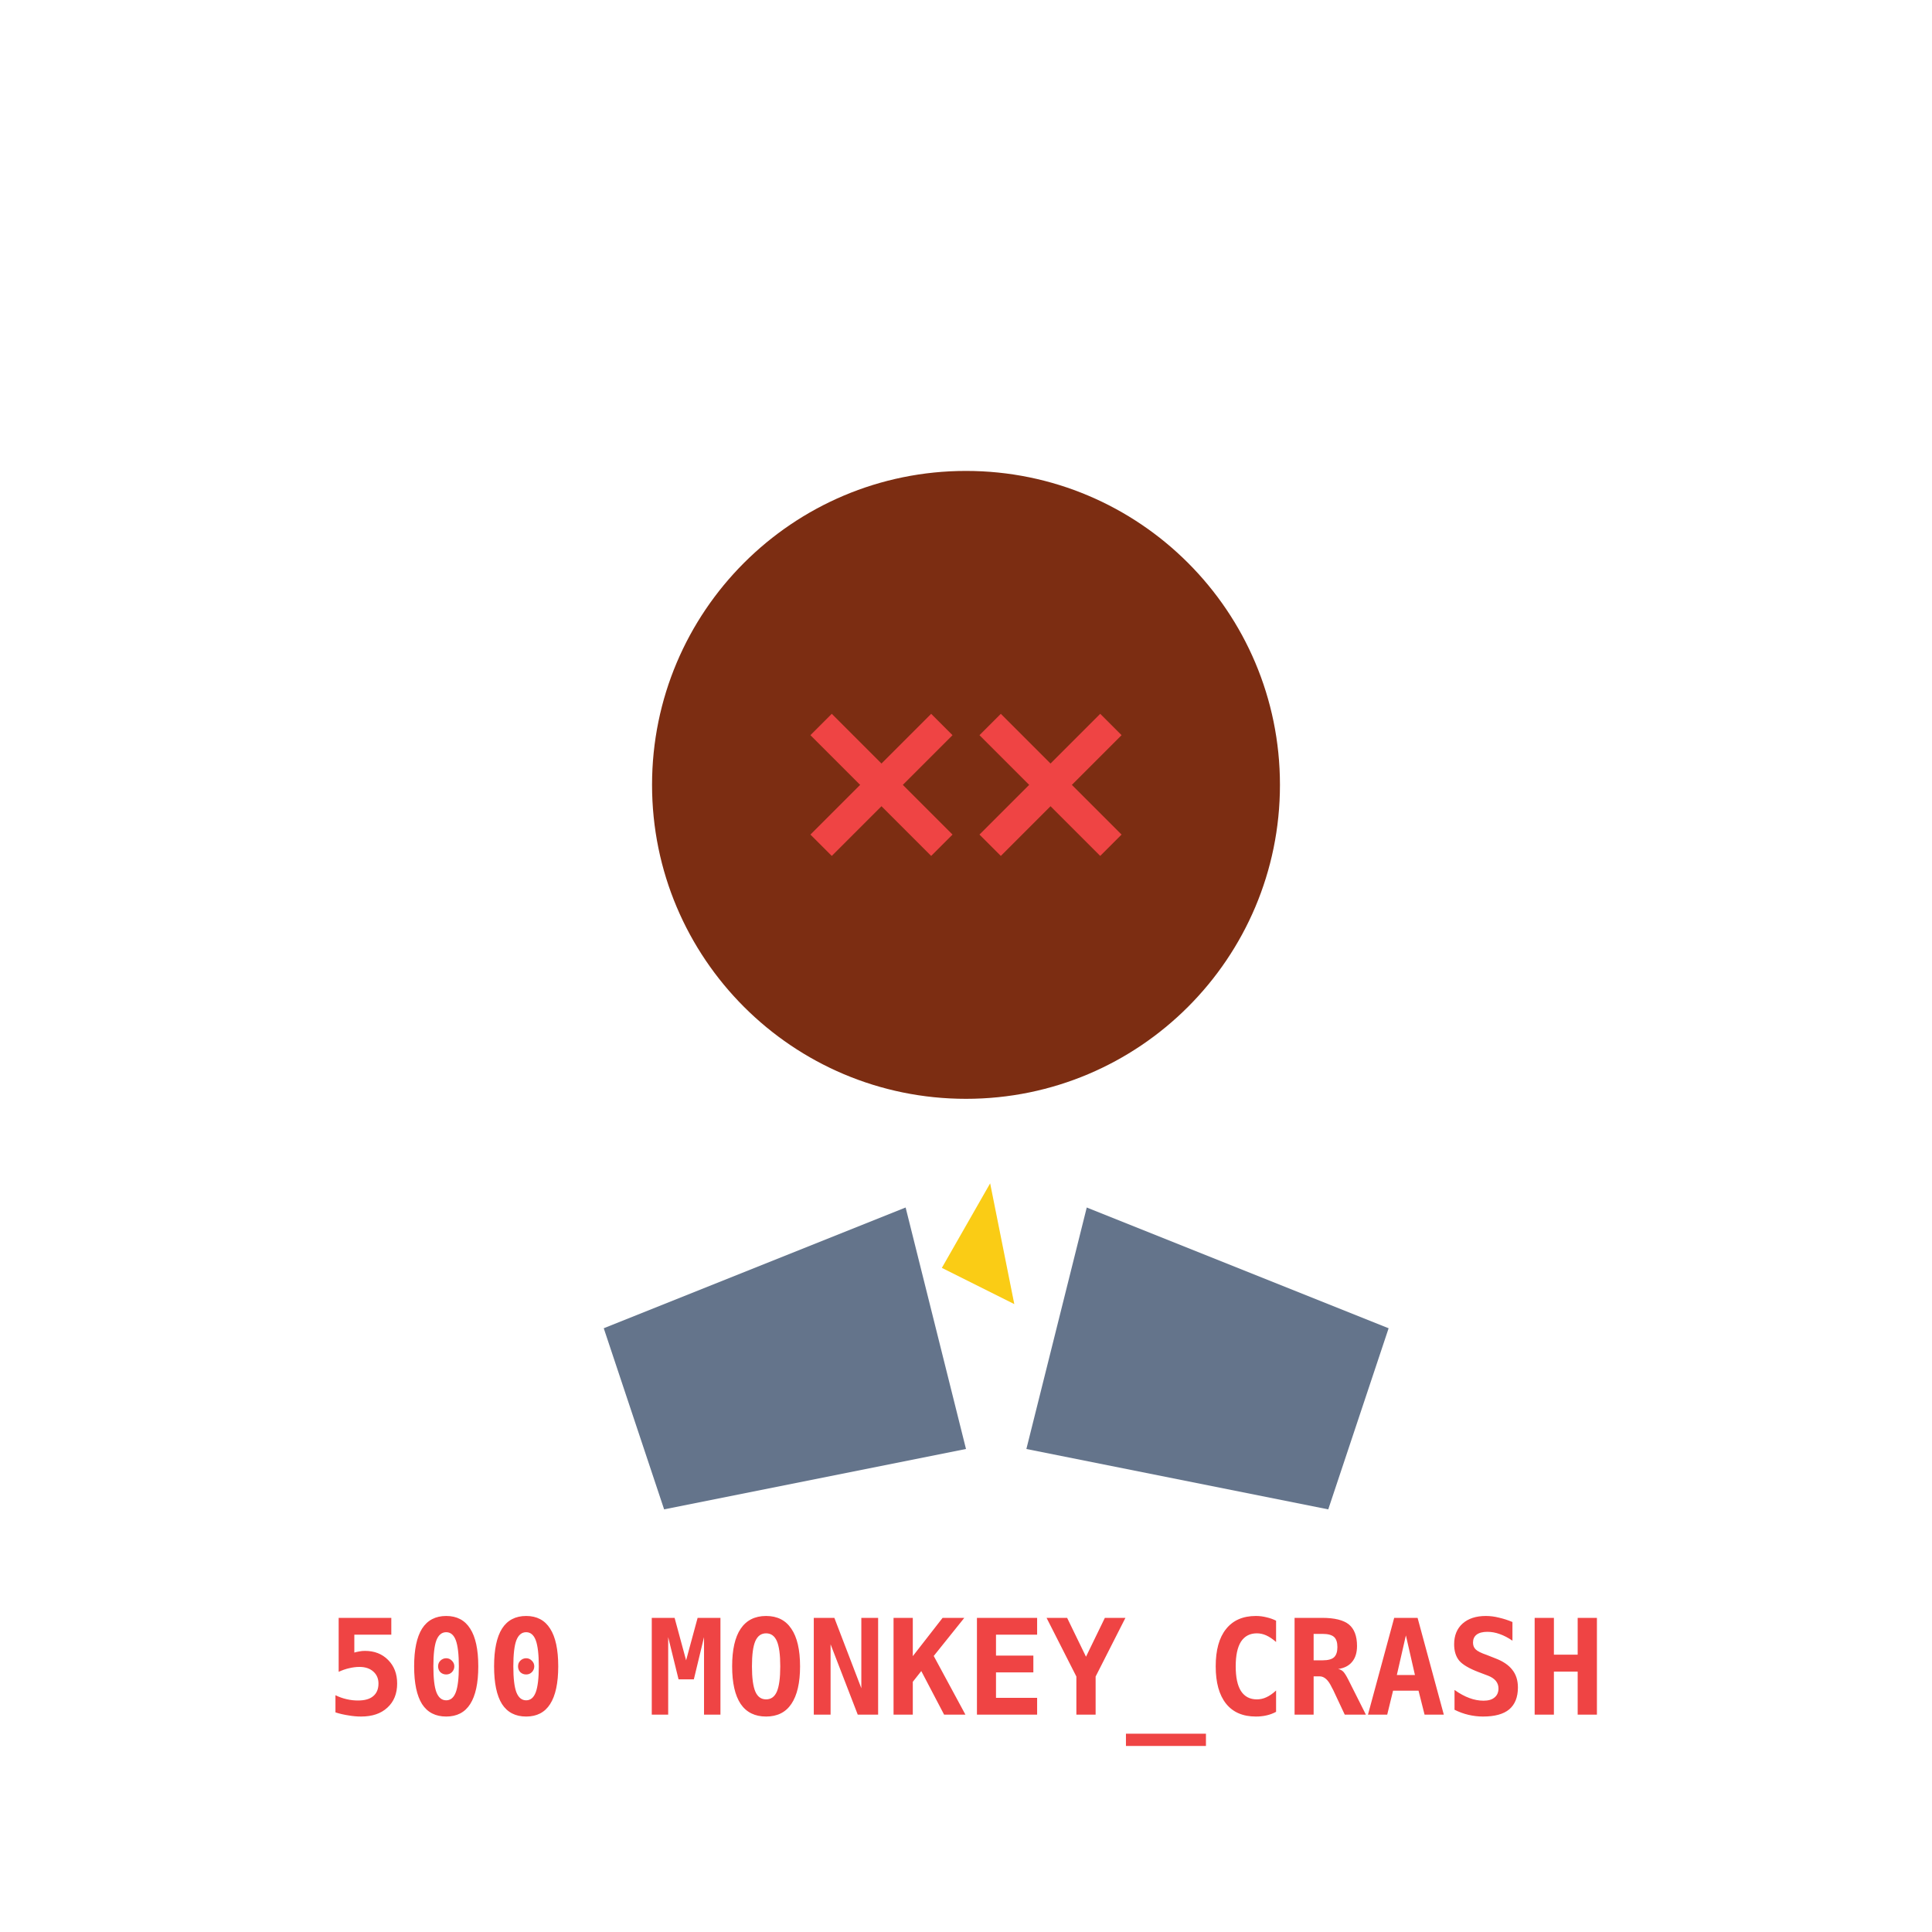
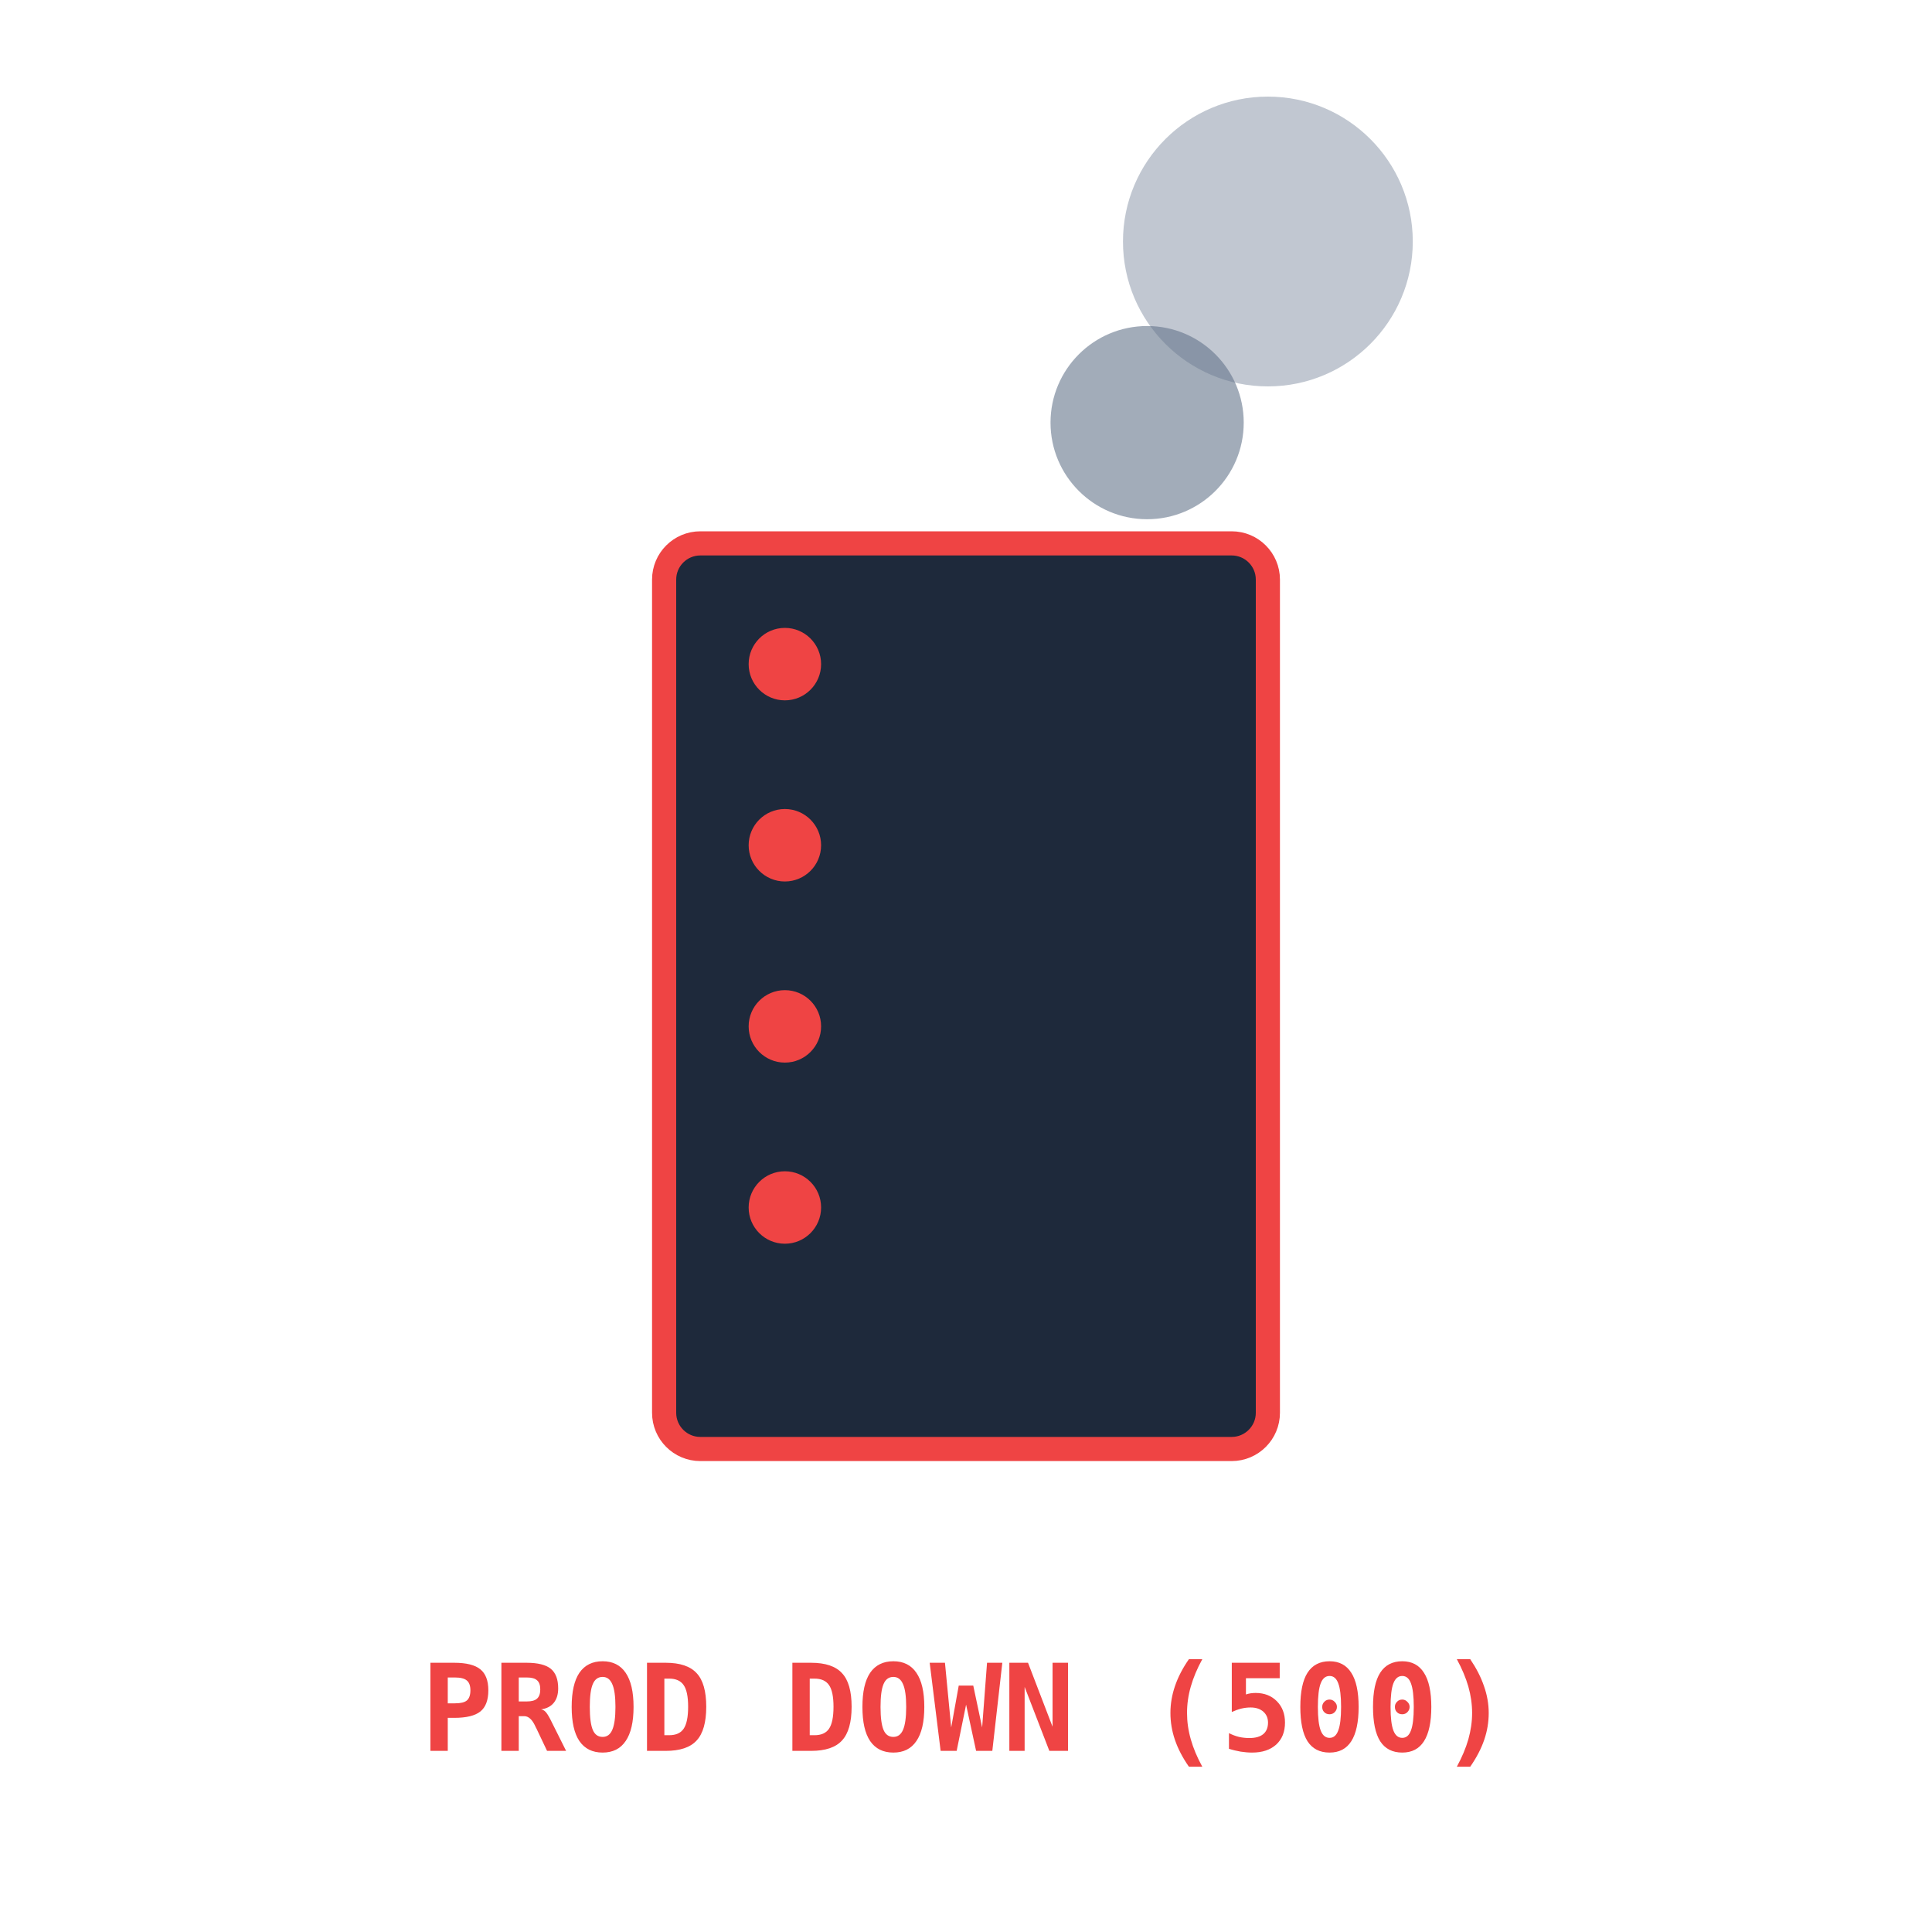
<svg xmlns="http://www.w3.org/2000/svg" viewBox="0 0 160 160" width="100%" height="100%">
-   <g>
-     <circle cx="80" cy="65" r="26" fill="#7c2d12" />
-     <line x1="68" y1="60" x2="78" y2="70" stroke="#ef4444" stroke-width="2.5" />
-     <line x1="78" y1="60" x2="68" y2="70" stroke="#ef4444" stroke-width="2.5" />
-     <line x1="82" y1="60" x2="92" y2="70" stroke="#ef4444" stroke-width="2.5" />
-     <line x1="92" y1="60" x2="82" y2="70" stroke="#ef4444" stroke-width="2.5" />
-     <polygon points="50,110 75,100 80,120 55,125" fill="#64748b" />
-     <polygon points="85,120 90,100 115,110 110,125" fill="#64748b" />
-     <polygon points="78,105 82,98 84,108" fill="#facc15" />
-     <text x="80" y="142" font-family="monospace" font-size="11" font-weight="bold" fill="#ef4444" text-anchor="middle">500 MONKEY_CRASH</text>
-   </g>
+   <rect x="55" y="45" width="50" height="75" rx="3" fill="#1e293b" stroke="#ef4444" stroke-width="2" />
+   <circle cx="65" cy="55" r="3" fill="#ef4444" />
+   <circle cx="65" cy="70" r="3" fill="#ef4444" />
+   <circle cx="65" cy="85" r="3" fill="#ef4444" />
+   <circle cx="65" cy="100" r="3" fill="#ef4444" />
+   <circle cx="95" cy="35" r="8" fill="#64748b" opacity="0.6" />
+   <circle cx="105" cy="20" r="12" fill="#64748b" opacity="0.4" />
+   <text x="80" y="145" font-family="monospace" font-size="10" font-weight="bold" fill="#ef4444" text-anchor="middle">PROD DOWN (500)</text>
</svg>
